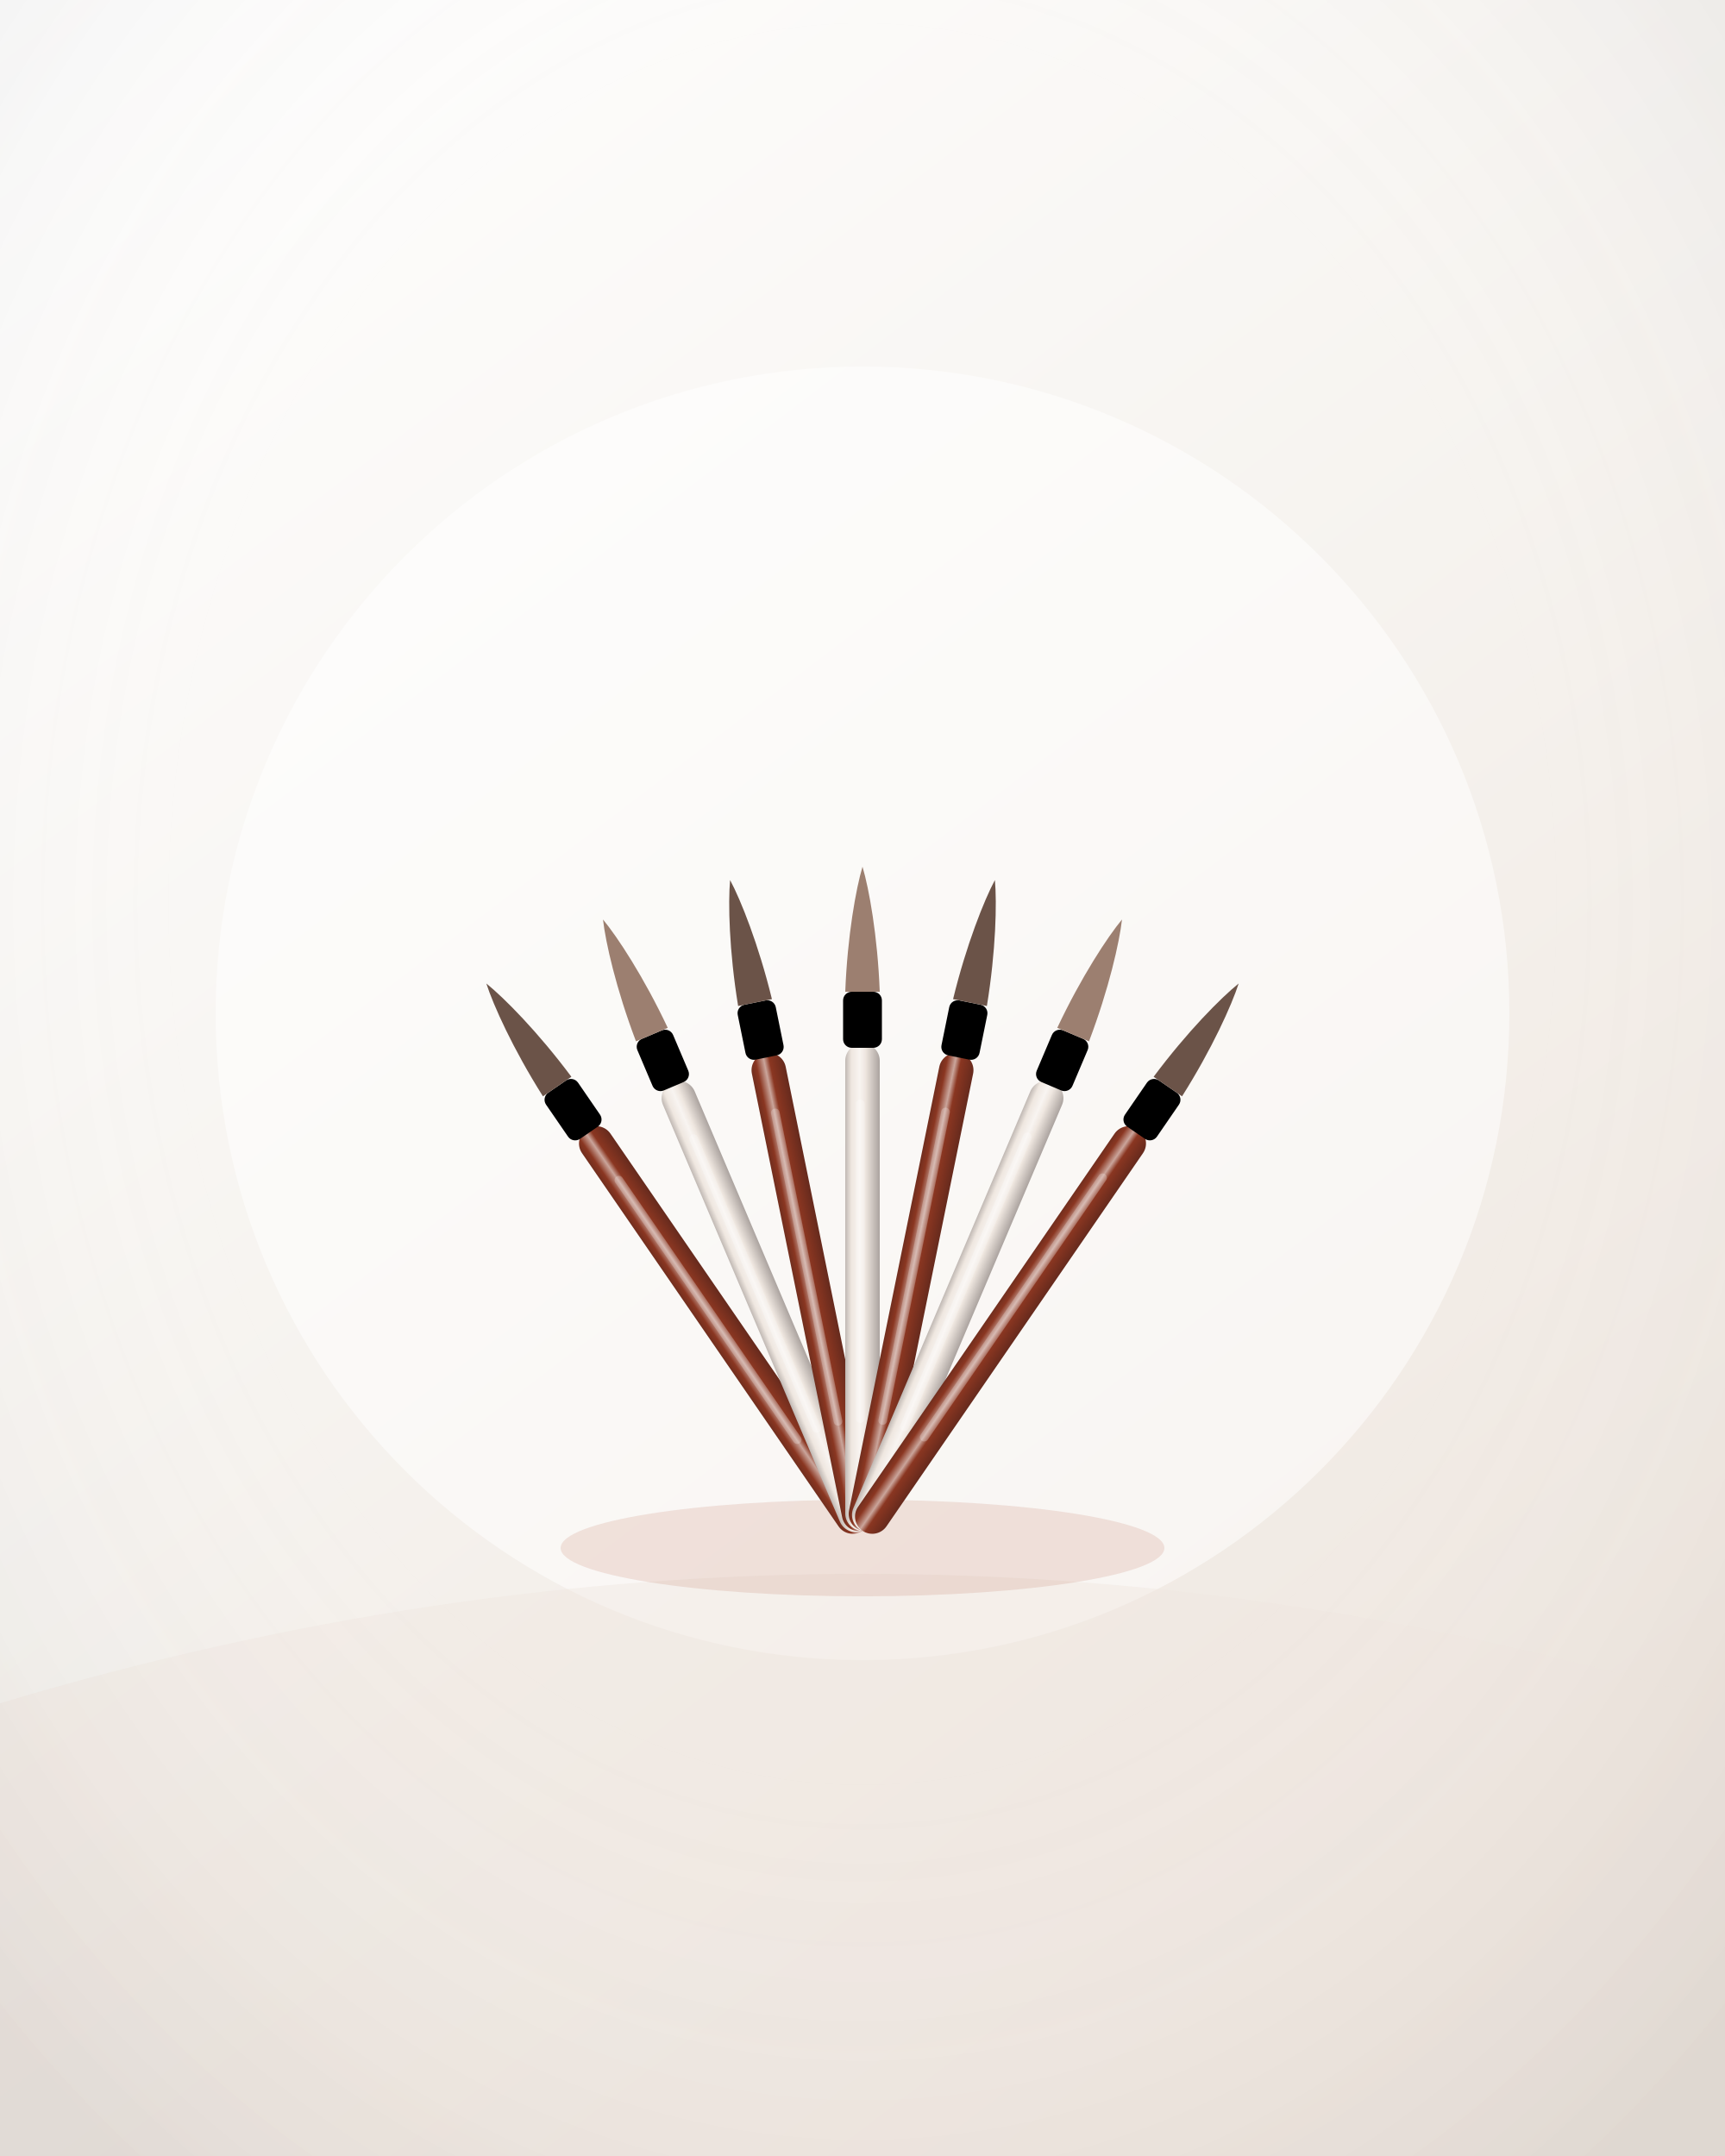
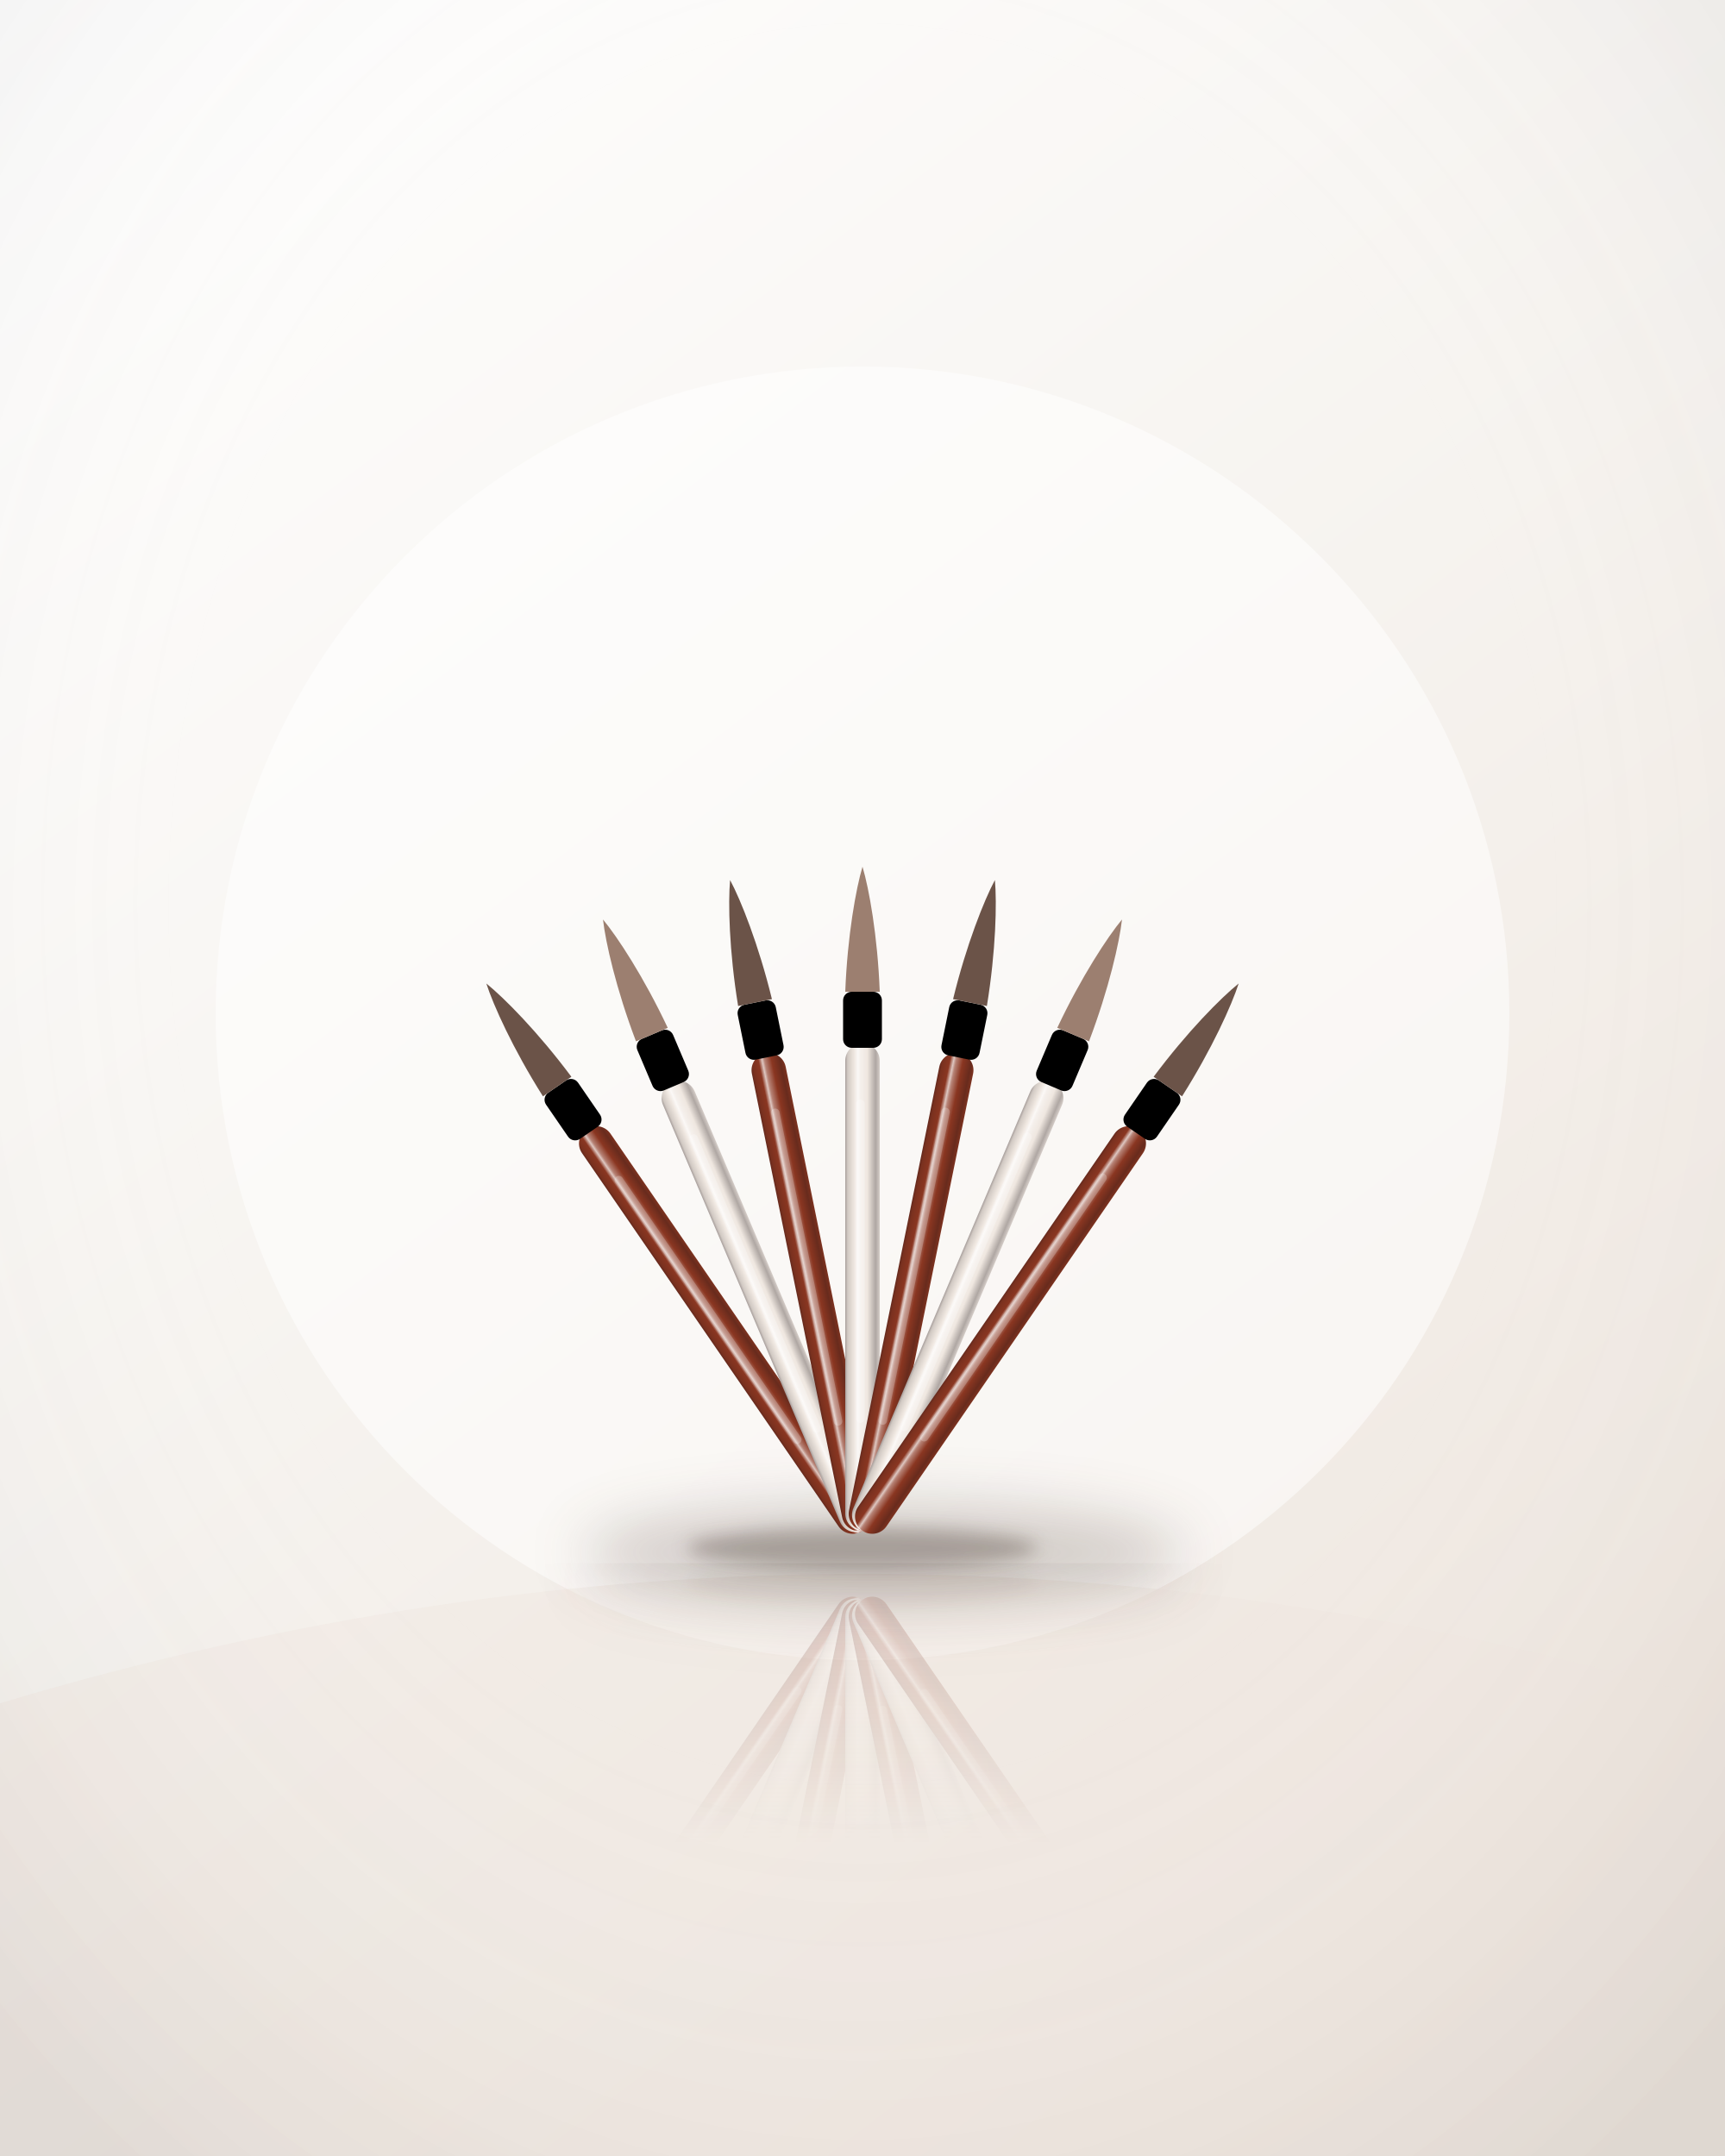
<svg xmlns="http://www.w3.org/2000/svg" viewBox="0 0 800 1000" width="800" height="1000" role="img">
  <defs>
    <linearGradient id="bg39" x1="0" y1="0" x2=".6" y2="1">
      <stop offset="0" stop-color="#FFFFFF" />
      <stop offset=".55" stop-color="#F6F3EF" />
      <stop offset="1" stop-color="#EFE7E0" />
    </linearGradient>
    <radialGradient id="v40" cx=".5" cy=".42" r=".72">
      <stop offset=".55" stop-color="#fff" stop-opacity="0" />
      <stop offset="1" stop-color="#141110" stop-opacity=".07" />
    </radialGradient>
+     <filter id="blurWide" x="-60%" y="-200%" width="220%" height="500%">
+       <feGaussianBlur stdDeviation="13" />
+     </filter>
+     <filter id="blurTight" x="-60%" y="-300%" width="220%" height="700%">
+       <feGaussianBlur stdDeviation="4" />
+     </filter>
+     <linearGradient id="reflGrad" x1="0" y1="205" x2="0" y2="335" gradientUnits="userSpaceOnUse">
+       <stop offset="0" stop-color="#fff" stop-opacity=".5" />
+       <stop offset="1" stop-color="#fff" stop-opacity="0" />
+     </linearGradient>
+     <mask id="reflFade" maskUnits="userSpaceOnUse" x="-260" y="205" width="520" height="130">
+       <rect x="-260" y="205" width="520" height="130" fill="url(#reflGrad)" />
+     </mask>
    <linearGradient id="g37" x1="0" y1="0" x2="1" y2="0">
-       <stop offset="0" stop-color="#712e1e" />
-       <stop offset=".18" stop-color="#8A3621" />
-       <stop offset=".42" stop-color="#caa59b" />
-       <stop offset=".58" stop-color="#8A3621" />
-       <stop offset="1" stop-color="#662a1d" />
+       <stop offset="0" stop-color="#64291d" />
+       <stop offset=".07" stop-color="#7a311f" />
+       <stop offset=".26" stop-color="#8A3621" />
+       <stop offset=".37" stop-color="#dec7c1" />
+       <stop offset=".44" stop-color="#b68275" />
+       <stop offset=".64" stop-color="#8A3621" />
+       <stop offset=".88" stop-color="#682b1d" />
+       <stop offset="1" stop-color="#7d321f" />
    </linearGradient>
    <linearGradient id="g38" x1="0" y1="0" x2="1" y2="0">
-       <stop offset="0" stop-color="#c0b8b3" />
-       <stop offset=".18" stop-color="#EFE7E0" />
-       <stop offset=".42" stop-color="#f8f4f1" />
-       <stop offset=".58" stop-color="#EFE7E0" />
-       <stop offset="1" stop-color="#aba39f" />
+       <stop offset="0" stop-color="#a79e9b" />
+       <stop offset=".07" stop-color="#d1c9c3" />
+       <stop offset=".26" stop-color="#EFE7E0" />
+       <stop offset=".37" stop-color="#fbf8f6" />
+       <stop offset=".44" stop-color="#f5f0ec" />
+       <stop offset=".64" stop-color="#EFE7E0" />
+       <stop offset=".88" stop-color="#afa7a3" />
+       <stop offset="1" stop-color="#d5cdc8" />
    </linearGradient>
  </defs>
  <rect width="800" height="1000" fill="url(#bg39)" />
  <circle cx="400" cy="470" r="300" fill="#fff" opacity=".5" />
  <path d="M0 1000 L0 790 Q 400 670 800 790 L800 1000 Z" fill="#EFE7E0" opacity=".45" />
  <g transform="translate(400,520) rotate(0) scale(1)">
-     <ellipse cx="0" cy="198" rx="140" ry="22.4" fill="#A8432A" opacity=".13" />
+     <g mask="url(#reflFade)" opacity=".5">
+       <g transform="translate(0,412) scale(1,-1)">
+         <ellipse cx="9.8" cy="200" rx="140" ry="22.4" fill="#4A372F" opacity=".22" filter="url(#blurWide)" />
+         <ellipse cx="0" cy="198" rx="81.2" ry="9.408" fill="#3A2A24" opacity=".3" filter="url(#blurTight)" />
+         <g transform="translate(0,10)">
+           <g transform="translate(0,180) rotate(-34.5) translate(0,-180)">
+             <rect x="-8" y="-46" width="16" height="226" rx="8" fill="url(#g37)" />
+             <rect x="-9" y="-70" width="18" height="26" rx="4" fill="#f59bNaN" />
+             <path d="M-8 -70 C-7 -96 -3 -118 0 -128 C3 -118 7 -96 8 -70 Z" fill="#6B5348" />
+             <rect x="-3" y="-20" width="4" height="150" rx="2" fill="#fff" opacity=".24" />
+           </g>
+           <g transform="translate(0,180) rotate(-23) translate(0,-180)">
+             <rect x="-8" y="-46" width="16" height="226" rx="8" fill="url(#g38)" />
+             <rect x="-9" y="-70" width="18" height="26" rx="4" fill="#f59bNaN" />
+             <path d="M-8 -70 C-7 -96 -3 -118 0 -128 C3 -118 7 -96 8 -70 Z" fill="#9C7F70" />
+             <rect x="-3" y="-20" width="4" height="150" rx="2" fill="#fff" opacity=".24" />
+           </g>
+           <g transform="translate(0,180) rotate(-11.5) translate(0,-180)">
+             <rect x="-8" y="-46" width="16" height="226" rx="8" fill="url(#g37)" />
+             <rect x="-9" y="-70" width="18" height="26" rx="4" fill="#f59bNaN" />
+             <path d="M-8 -70 C-7 -96 -3 -118 0 -128 C3 -118 7 -96 8 -70 Z" fill="#6B5348" />
+             <rect x="-3" y="-20" width="4" height="150" rx="2" fill="#fff" opacity=".24" />
+           </g>
+           <g transform="translate(0,180) rotate(0) translate(0,-180)">
+             <rect x="-8" y="-46" width="16" height="226" rx="8" fill="url(#g38)" />
+             <rect x="-9" y="-70" width="18" height="26" rx="4" fill="#f59bNaN" />
+             <path d="M-8 -70 C-7 -96 -3 -118 0 -128 C3 -118 7 -96 8 -70 Z" fill="#9C7F70" />
+             <rect x="-3" y="-20" width="4" height="150" rx="2" fill="#fff" opacity=".24" />
+           </g>
+           <g transform="translate(0,180) rotate(11.5) translate(0,-180)">
+             <rect x="-8" y="-46" width="16" height="226" rx="8" fill="url(#g37)" />
+             <rect x="-9" y="-70" width="18" height="26" rx="4" fill="#f59bNaN" />
+             <path d="M-8 -70 C-7 -96 -3 -118 0 -128 C3 -118 7 -96 8 -70 Z" fill="#6B5348" />
+             <rect x="-3" y="-20" width="4" height="150" rx="2" fill="#fff" opacity=".24" />
+           </g>
+           <g transform="translate(0,180) rotate(23) translate(0,-180)">
+             <rect x="-8" y="-46" width="16" height="226" rx="8" fill="url(#g38)" />
+             <rect x="-9" y="-70" width="18" height="26" rx="4" fill="#f59bNaN" />
+             <path d="M-8 -70 C-7 -96 -3 -118 0 -128 C3 -118 7 -96 8 -70 Z" fill="#9C7F70" />
+             <rect x="-3" y="-20" width="4" height="150" rx="2" fill="#fff" opacity=".24" />
+           </g>
+           <g transform="translate(0,180) rotate(34.5) translate(0,-180)">
+             <rect x="-8" y="-46" width="16" height="226" rx="8" fill="url(#g37)" />
+             <rect x="-9" y="-70" width="18" height="26" rx="4" fill="#f59bNaN" />
+             <path d="M-8 -70 C-7 -96 -3 -118 0 -128 C3 -118 7 -96 8 -70 Z" fill="#6B5348" />
+             <rect x="-3" y="-20" width="4" height="150" rx="2" fill="#fff" opacity=".24" />
+           </g>
+         </g>
+       </g>
+     </g>
+     <ellipse cx="9.8" cy="200" rx="140" ry="22.4" fill="#4A372F" opacity=".22" filter="url(#blurWide)" />
+     <ellipse cx="0" cy="198" rx="81.2" ry="9.408" fill="#3A2A24" opacity=".3" filter="url(#blurTight)" />
    <g transform="translate(0,10)">
      <g transform="translate(0,180) rotate(-34.5) translate(0,-180)">
        <rect x="-8" y="-46" width="16" height="226" rx="8" fill="url(#g37)" />
        <rect x="-9" y="-70" width="18" height="26" rx="4" fill="#f59bNaN" />
        <path d="M-8 -70 C-7 -96 -3 -118 0 -128 C3 -118 7 -96 8 -70 Z" fill="#6B5348" />
        <rect x="-3" y="-20" width="4" height="150" rx="2" fill="#fff" opacity=".24" />
      </g>
      <g transform="translate(0,180) rotate(-23) translate(0,-180)">
        <rect x="-8" y="-46" width="16" height="226" rx="8" fill="url(#g38)" />
        <rect x="-9" y="-70" width="18" height="26" rx="4" fill="#f59bNaN" />
        <path d="M-8 -70 C-7 -96 -3 -118 0 -128 C3 -118 7 -96 8 -70 Z" fill="#9C7F70" />
        <rect x="-3" y="-20" width="4" height="150" rx="2" fill="#fff" opacity=".24" />
      </g>
      <g transform="translate(0,180) rotate(-11.5) translate(0,-180)">
        <rect x="-8" y="-46" width="16" height="226" rx="8" fill="url(#g37)" />
        <rect x="-9" y="-70" width="18" height="26" rx="4" fill="#f59bNaN" />
        <path d="M-8 -70 C-7 -96 -3 -118 0 -128 C3 -118 7 -96 8 -70 Z" fill="#6B5348" />
        <rect x="-3" y="-20" width="4" height="150" rx="2" fill="#fff" opacity=".24" />
      </g>
      <g transform="translate(0,180) rotate(0) translate(0,-180)">
        <rect x="-8" y="-46" width="16" height="226" rx="8" fill="url(#g38)" />
        <rect x="-9" y="-70" width="18" height="26" rx="4" fill="#f59bNaN" />
        <path d="M-8 -70 C-7 -96 -3 -118 0 -128 C3 -118 7 -96 8 -70 Z" fill="#9C7F70" />
        <rect x="-3" y="-20" width="4" height="150" rx="2" fill="#fff" opacity=".24" />
      </g>
      <g transform="translate(0,180) rotate(11.5) translate(0,-180)">
        <rect x="-8" y="-46" width="16" height="226" rx="8" fill="url(#g37)" />
        <rect x="-9" y="-70" width="18" height="26" rx="4" fill="#f59bNaN" />
        <path d="M-8 -70 C-7 -96 -3 -118 0 -128 C3 -118 7 -96 8 -70 Z" fill="#6B5348" />
        <rect x="-3" y="-20" width="4" height="150" rx="2" fill="#fff" opacity=".24" />
      </g>
      <g transform="translate(0,180) rotate(23) translate(0,-180)">
        <rect x="-8" y="-46" width="16" height="226" rx="8" fill="url(#g38)" />
        <rect x="-9" y="-70" width="18" height="26" rx="4" fill="#f59bNaN" />
        <path d="M-8 -70 C-7 -96 -3 -118 0 -128 C3 -118 7 -96 8 -70 Z" fill="#9C7F70" />
        <rect x="-3" y="-20" width="4" height="150" rx="2" fill="#fff" opacity=".24" />
      </g>
      <g transform="translate(0,180) rotate(34.5) translate(0,-180)">
        <rect x="-8" y="-46" width="16" height="226" rx="8" fill="url(#g37)" />
        <rect x="-9" y="-70" width="18" height="26" rx="4" fill="#f59bNaN" />
        <path d="M-8 -70 C-7 -96 -3 -118 0 -128 C3 -118 7 -96 8 -70 Z" fill="#6B5348" />
        <rect x="-3" y="-20" width="4" height="150" rx="2" fill="#fff" opacity=".24" />
      </g>
    </g>
  </g>
  <rect width="800" height="1000" fill="url(#v40)" />
</svg>
